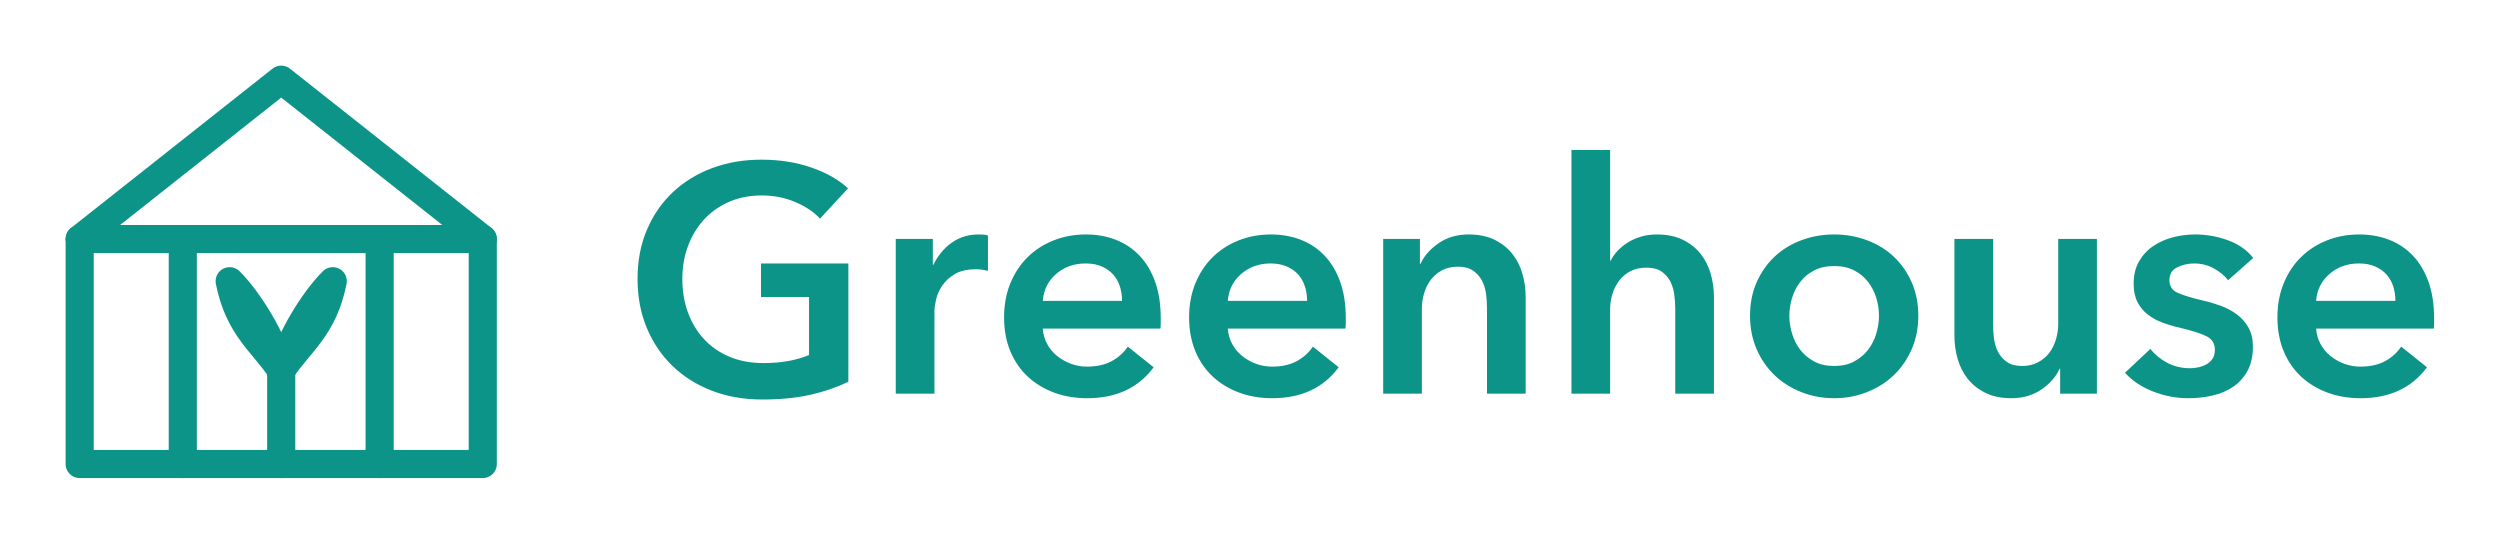
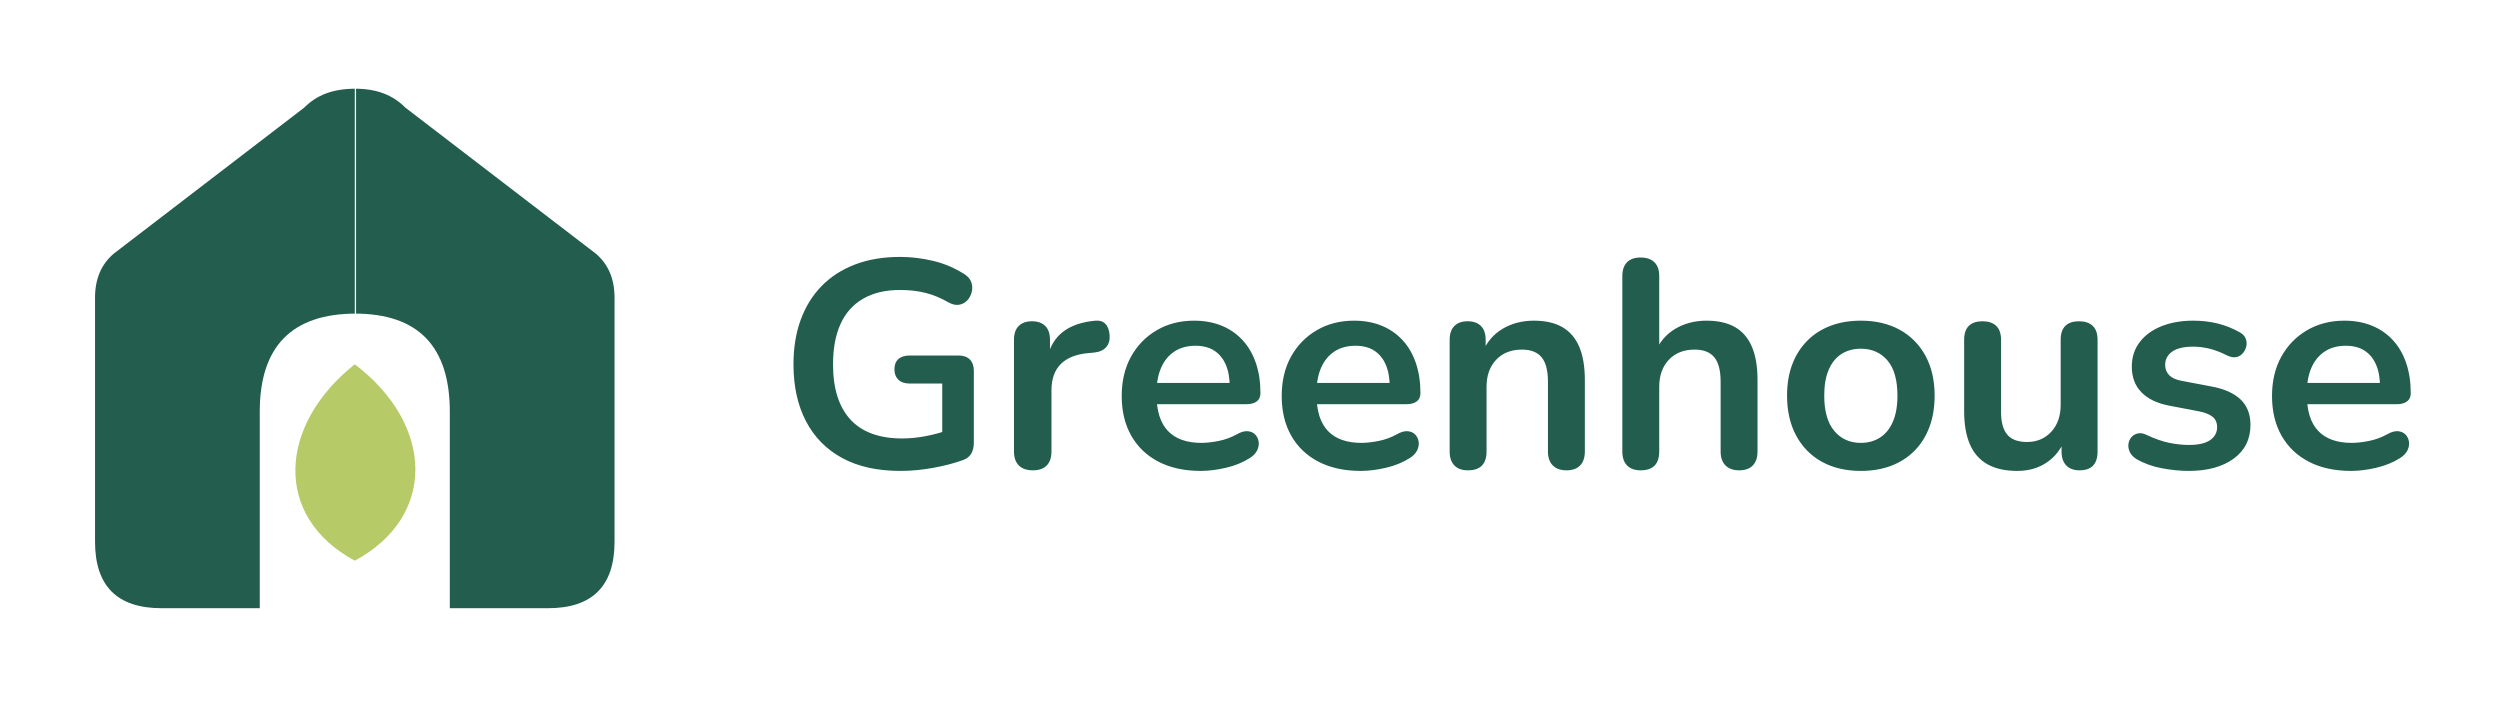
- <svg xmlns="http://www.w3.org/2000/svg" viewBox="5.0 5.0 533.4 116.0" role="img" aria-label="Greenhouse" color="#0D9488">
-   <g fill="none" stroke="currentColor" stroke-width="6" stroke-linecap="round" stroke-linejoin="round">
-     <path d="M22 104 L22 56 L65 22 L108 56 L108 104 Z" />
-     <path d="M22 56 L108 56" />
-     <path d="M44 56 L44 104" />
-     <path d="M86 56 L86 104" />
-     <path d="M65 104 L65 84" />
-     <path d="M65 84 C69 78 74 75 76 65 C72 69 67 77 65 84 Z" />
-     <path d="M65 84 C61 78 56 75 54 65 C58 69 63 77 65 84 Z" />
+ <svg xmlns="http://www.w3.org/2000/svg" viewBox="0 0 347.25 100" role="img" aria-label="Greenhouse">
+   <g transform="translate(0 0) scale(.44)">
+     <path d="M112.4 28C105 28 100 30 96 34L36 80Q30 85 30 94V171Q30 192 51 192H82V130Q82 99 112.4 99Z M112 28C119 28 124 30 128 34L188 80Q194 85 194 94V171Q194 192 173 192H142V130Q142 99 112 99Z" fill="#235D4D" />
+     <path d="M112 177C86 163 88 134 112 115C137 134 138 163 112 177Z" fill="#B6CA68" />
  </g>
-   <g transform="translate(138.00 89.00) scale(0.06878 -0.06878)">
-     <path d="M698 37Q644 11 579.5 -3.5Q515 -18 431 -18Q345 -18 274.0 9.5Q203 37 152.0 86.5Q101 136 72.5 204.5Q44 273 44 356Q44 441 73.5 509.5Q103 578 154.5 626.0Q206 674 276.0 700.0Q346 726 428 726Q513 726 583.5 701.5Q654 677 697 637L610 543Q583 573 534.5 594.0Q486 615 429 615Q373 615 327.5 595.0Q282 575 250.0 540.0Q218 505 200.5 458.0Q183 411 183 356Q183 299 200.5 251.5Q218 204 250.5 169.0Q283 134 329.5 114.5Q376 95 435 95Q516 95 576 120V300H427V404H698ZM845 480H960V400H962Q982 442 1018.0 468.0Q1054 494 1102 494Q1109 494 1117.0 493.5Q1125 493 1131 491V381Q1119 384 1110.5 385.0Q1102 386 1094 386Q1053 386 1028.0 371.0Q1003 356 989.0 335.0Q975 314 970.0 292.0Q965 270 965 257V0H845ZM1547 288Q1547 311 1540.5 332.0Q1534 353 1520.0 369.0Q1506 385 1484.5 394.5Q1463 404 1434 404Q1380 404 1342.5 371.5Q1305 339 1301 288ZM1667 234Q1667 226 1667.0 218.0Q1667 210 1666 202H1301Q1303 176 1314.5 154.5Q1326 133 1345.0 117.5Q1364 102 1388.0 93.0Q1412 84 1438 84Q1483 84 1514.0 100.5Q1545 117 1565 146L1645 82Q1574 -14 1439 -14Q1383 -14 1336.0 3.5Q1289 21 1254.5 53.0Q1220 85 1200.5 131.5Q1181 178 1181 237Q1181 295 1200.5 342.5Q1220 390 1254.0 423.5Q1288 457 1334.5 475.5Q1381 494 1435 494Q1485 494 1527.5 477.5Q1570 461 1601.0 428.5Q1632 396 1649.5 347.5Q1667 299 1667 234ZM2121 288Q2121 311 2114.5 332.0Q2108 353 2094.0 369.0Q2080 385 2058.5 394.5Q2037 404 2008 404Q1954 404 1916.5 371.5Q1879 339 1875 288ZM2241 234Q2241 226 2241.0 218.0Q2241 210 2240 202H1875Q1877 176 1888.5 154.5Q1900 133 1919.0 117.5Q1938 102 1962.0 93.0Q1986 84 2012 84Q2057 84 2088.0 100.5Q2119 117 2139 146L2219 82Q2148 -14 2013 -14Q1957 -14 1910.0 3.5Q1863 21 1828.5 53.0Q1794 85 1774.5 131.5Q1755 178 1755 237Q1755 295 1774.5 342.5Q1794 390 1828.0 423.5Q1862 457 1908.5 475.5Q1955 494 2009 494Q2059 494 2101.5 477.5Q2144 461 2175.0 428.5Q2206 396 2223.5 347.5Q2241 299 2241 234ZM2357 480H2471V403H2473Q2489 439 2528.5 466.5Q2568 494 2622 494Q2669 494 2702.5 477.5Q2736 461 2757.5 434.0Q2779 407 2789.0 372.0Q2799 337 2799 300V0H2679V266Q2679 287 2676.0 310.0Q2673 333 2663.0 351.5Q2653 370 2635.5 382.0Q2618 394 2589 394Q2560 394 2539.0 382.5Q2518 371 2504.5 353.0Q2491 335 2484.0 311.5Q2477 288 2477 264V0H2357ZM3206 494Q3253 494 3286.5 477.5Q3320 461 3341.5 434.0Q3363 407 3373.0 372.0Q3383 337 3383 300V0H3263V264Q3263 285 3260.0 307.5Q3257 330 3247.5 348.5Q3238 367 3220.5 379.0Q3203 391 3174 391Q3145 391 3124.0 380.0Q3103 369 3089.0 350.5Q3075 332 3068.0 309.0Q3061 286 3061 262V0H2941V756H3061V413H3063Q3070 428 3083.5 442.5Q3097 457 3115.0 468.5Q3133 480 3156.0 487.0Q3179 494 3206 494ZM3495 242Q3495 299 3515.5 345.5Q3536 392 3571.0 425.0Q3606 458 3654.0 476.0Q3702 494 3756 494Q3810 494 3858.0 476.0Q3906 458 3941.0 425.0Q3976 392 3996.5 345.5Q4017 299 4017 242Q4017 185 3996.5 138.0Q3976 91 3941.0 57.5Q3906 24 3858.0 5.0Q3810 -14 3756 -14Q3702 -14 3654.0 5.0Q3606 24 3571.0 57.5Q3536 91 3515.5 138.0Q3495 185 3495 242ZM3617 242Q3617 214 3625.5 186.0Q3634 158 3651.0 136.0Q3668 114 3694.0 100.0Q3720 86 3756 86Q3792 86 3818.0 100.0Q3844 114 3861.0 136.0Q3878 158 3886.5 186.0Q3895 214 3895 242Q3895 270 3886.5 297.5Q3878 325 3861.0 347.0Q3844 369 3818.0 382.5Q3792 396 3756 396Q3720 396 3694.0 382.5Q3668 369 3651.0 347.0Q3634 325 3625.5 297.5Q3617 270 3617 242ZM4571 0H4457V77H4455Q4439 41 4399.5 13.5Q4360 -14 4306 -14Q4259 -14 4225.5 2.5Q4192 19 4170.5 46.0Q4149 73 4139.0 108.0Q4129 143 4129 180V480H4249V214Q4249 193 4252.0 170.0Q4255 147 4265.0 128.5Q4275 110 4292.5 98.0Q4310 86 4339 86Q4367 86 4388.5 97.5Q4410 109 4423.5 127.0Q4437 145 4444.0 168.5Q4451 192 4451 216V480H4571ZM4978 352Q4962 373 4934.0 388.5Q4906 404 4873 404Q4844 404 4820.0 392.0Q4796 380 4796 352Q4796 324 4822.5 312.5Q4849 301 4900 289Q4927 283 4954.5 273.0Q4982 263 5004.5 246.5Q5027 230 5041.0 205.5Q5055 181 5055 146Q5055 102 5038.5 71.5Q5022 41 4994.5 22.0Q4967 3 4930.5 -5.5Q4894 -14 4855 -14Q4799 -14 4746.0 6.5Q4693 27 4658 65L4737 139Q4757 113 4789.0 96.0Q4821 79 4860 79Q4873 79 4886.5 82.0Q4900 85 4911.5 91.5Q4923 98 4930.0 109.0Q4937 120 4937 136Q4937 166 4909.5 179.0Q4882 192 4827 205Q4800 211 4774.5 220.5Q4749 230 4729.0 245.5Q4709 261 4697.0 284.0Q4685 307 4685 341Q4685 381 4701.5 410.0Q4718 439 4745.0 457.5Q4772 476 4806.0 485.0Q4840 494 4876 494Q4928 494 4977.5 476.0Q5027 458 5056 421ZM5497 288Q5497 311 5490.5 332.0Q5484 353 5470.0 369.0Q5456 385 5434.5 394.5Q5413 404 5384 404Q5330 404 5292.5 371.5Q5255 339 5251 288ZM5617 234Q5617 226 5617.0 218.0Q5617 210 5616 202H5251Q5253 176 5264.5 154.5Q5276 133 5295.0 117.5Q5314 102 5338.0 93.0Q5362 84 5388 84Q5433 84 5464.0 100.5Q5495 117 5515 146L5595 82Q5524 -14 5389 -14Q5333 -14 5286.0 3.5Q5239 21 5204.5 53.0Q5170 85 5150.5 131.5Q5131 178 5131 237Q5131 295 5150.5 342.5Q5170 390 5204.0 423.5Q5238 457 5284.5 475.5Q5331 494 5385 494Q5435 494 5477.5 477.5Q5520 461 5551.0 428.5Q5582 396 5599.5 347.5Q5617 299 5617 234Z" fill="currentColor" />
-   </g>
+   <path transform="translate(108 65) scale(0.041 -0.041)" fill="#235D4D" d="M416 -10Q299 -10 218.5 34.0Q138 78 96.0 159.0Q54 240 54 351Q54 435 78.5 502.0Q103 569 149.5 616.5Q196 664 263.0 689.5Q330 715 415 715Q471 715 527.5 701.5Q584 688 634 656Q651 645 656.5 629.0Q662 613 658.0 596.5Q654 580 643.0 568.0Q632 556 615.5 553.0Q599 550 579 561Q541 583 502.0 593.0Q463 603 415 603Q341 603 290.0 573.5Q239 544 213.5 488.0Q188 432 188 351Q188 228 247.0 164.0Q306 100 422 100Q462 100 503.0 108.0Q544 116 583 130L558 73V286H448Q423 286 409.5 299.0Q396 312 396 334Q396 357 409.5 369.0Q423 381 448 381H613Q638 381 651.5 367.5Q665 354 665 329V86Q665 64 656.5 49.0Q648 34 629 27Q585 11 528.0 0.5Q471 -10 416 -10ZM865 -8Q834 -8 817.5 8.5Q801 25 801 56V434Q801 465 817.0 481.0Q833 497 862 497Q891 497 907.0 481.0Q923 465 923 434V371H913Q927 431 968.0 462.0Q1009 493 1077 499Q1098 501 1110.5 488.5Q1123 476 1125 450Q1127 425 1113.5 409.5Q1100 394 1073 391L1051 389Q990 383 959.0 351.5Q928 320 928 263V56Q928 25 912.0 8.5Q896 -8 865 -8ZM1434 -10Q1351 -10 1291.0 21.0Q1231 52 1198.5 109.0Q1166 166 1166 244Q1166 320 1197.5 377.0Q1229 434 1284.5 466.5Q1340 499 1411 499Q1463 499 1504.5 482.0Q1546 465 1575.5 433.0Q1605 401 1620.5 355.5Q1636 310 1636 253Q1636 235 1623.5 225.5Q1611 216 1588 216H1267V288H1548L1532 273Q1532 319 1518.5 350.0Q1505 381 1479.5 397.5Q1454 414 1416 414Q1374 414 1344.5 394.5Q1315 375 1299.5 339.5Q1284 304 1284 255V248Q1284 166 1322.5 125.5Q1361 85 1436 85Q1462 85 1494.5 91.5Q1527 98 1556 114Q1577 126 1593.0 124.5Q1609 123 1618.5 113.0Q1628 103 1630.0 88.5Q1632 74 1624.5 59.0Q1617 44 1599 33Q1564 11 1518.5 0.5Q1473 -10 1434 -10ZM1976 -10Q1893 -10 1833.0 21.0Q1773 52 1740.5 109.0Q1708 166 1708 244Q1708 320 1739.5 377.0Q1771 434 1826.5 466.5Q1882 499 1953 499Q2005 499 2046.5 482.0Q2088 465 2117.5 433.0Q2147 401 2162.5 355.5Q2178 310 2178 253Q2178 235 2165.5 225.5Q2153 216 2130 216H1809V288H2090L2074 273Q2074 319 2060.5 350.0Q2047 381 2021.5 397.5Q1996 414 1958 414Q1916 414 1886.5 394.5Q1857 375 1841.5 339.5Q1826 304 1826 255V248Q1826 166 1864.5 125.5Q1903 85 1978 85Q2004 85 2036.5 91.5Q2069 98 2098 114Q2119 126 2135.0 124.5Q2151 123 2160.5 113.0Q2170 103 2172.0 88.5Q2174 74 2166.5 59.0Q2159 44 2141 33Q2106 11 2060.5 0.5Q2015 -10 1976 -10ZM2339 -8Q2309 -8 2293.0 8.5Q2277 25 2277 56V434Q2277 465 2293.0 481.0Q2309 497 2338 497Q2367 497 2383.0 481.0Q2399 465 2399 434V366L2388 391Q2410 444 2456.5 471.5Q2503 499 2562 499Q2621 499 2659.0 477.0Q2697 455 2716.0 410.5Q2735 366 2735 298V56Q2735 25 2719.0 8.5Q2703 -8 2673 -8Q2643 -8 2626.5 8.5Q2610 25 2610 56V292Q2610 349 2588.5 375.0Q2567 401 2522 401Q2467 401 2434.5 366.5Q2402 332 2402 275V56Q2402 -8 2339 -8ZM2924 -8Q2894 -8 2878.0 8.5Q2862 25 2862 56V650Q2862 681 2878.0 697.0Q2894 713 2924 713Q2954 713 2970.5 697.0Q2987 681 2987 650V391H2973Q2995 444 3041.5 471.5Q3088 499 3147 499Q3206 499 3244.0 477.0Q3282 455 3301.0 410.5Q3320 366 3320 298V56Q3320 25 3304.0 8.5Q3288 -8 3258 -8Q3228 -8 3211.5 8.5Q3195 25 3195 56V292Q3195 349 3173.5 375.0Q3152 401 3107 401Q3052 401 3019.5 366.5Q2987 332 2987 275V56Q2987 -8 2924 -8ZM3670 -10Q3594 -10 3538.0 21.0Q3482 52 3451.0 109.5Q3420 167 3420 245Q3420 304 3437.5 350.5Q3455 397 3488.0 430.5Q3521 464 3567.0 481.5Q3613 499 3670 499Q3746 499 3802.0 468.0Q3858 437 3889.0 380.0Q3920 323 3920 245Q3920 186 3902.5 139.0Q3885 92 3852.0 58.5Q3819 25 3773.0 7.5Q3727 -10 3670 -10ZM3670 85Q3707 85 3735.0 103.0Q3763 121 3778.5 156.5Q3794 192 3794 245Q3794 325 3760.0 364.5Q3726 404 3670 404Q3633 404 3605.0 386.5Q3577 369 3561.5 333.5Q3546 298 3546 245Q3546 166 3580.0 125.5Q3614 85 3670 85ZM4200 -10Q4139 -10 4099.0 12.5Q4059 35 4039.5 80.0Q4020 125 4020 192V434Q4020 466 4036.0 481.5Q4052 497 4082 497Q4112 497 4128.5 481.5Q4145 466 4145 434V190Q4145 138 4166.0 113.0Q4187 88 4233 88Q4283 88 4315.0 122.5Q4347 157 4347 214V434Q4347 466 4363.0 481.5Q4379 497 4409 497Q4439 497 4455.5 481.5Q4472 466 4472 434V56Q4472 -8 4411 -8Q4382 -8 4366.0 8.5Q4350 25 4350 56V132L4364 102Q4343 48 4300.5 19.0Q4258 -10 4200 -10ZM4781 -10Q4738 -10 4690.0 -1.0Q4642 8 4604 30Q4588 40 4581.5 53.5Q4575 67 4576.5 80.5Q4578 94 4586.5 104.0Q4595 114 4608.5 117.0Q4622 120 4638 112Q4678 93 4713.0 85.5Q4748 78 4782 78Q4830 78 4853.5 94.5Q4877 111 4877 138Q4877 161 4861.5 173.5Q4846 186 4815 192L4715 211Q4653 223 4620.5 256.5Q4588 290 4588 343Q4588 391 4614.5 426.0Q4641 461 4688.0 480.0Q4735 499 4796 499Q4840 499 4878.5 489.5Q4917 480 4953 460Q4968 452 4973.5 439.0Q4979 426 4976.0 412.5Q4973 399 4964.0 388.5Q4955 378 4941.5 375.5Q4928 373 4911 381Q4880 397 4851.5 404.0Q4823 411 4797 411Q4748 411 4724.5 394.0Q4701 377 4701 349Q4701 328 4715.0 314.0Q4729 300 4758 295L4858 276Q4923 264 4956.5 232.0Q4990 200 4990 146Q4990 73 4933.0 31.5Q4876 -10 4781 -10ZM5331 -10Q5248 -10 5188.0 21.0Q5128 52 5095.5 109.0Q5063 166 5063 244Q5063 320 5094.5 377.0Q5126 434 5181.5 466.5Q5237 499 5308 499Q5360 499 5401.5 482.0Q5443 465 5472.5 433.0Q5502 401 5517.5 355.5Q5533 310 5533 253Q5533 235 5520.5 225.5Q5508 216 5485 216H5164V288H5445L5429 273Q5429 319 5415.5 350.0Q5402 381 5376.5 397.5Q5351 414 5313 414Q5271 414 5241.5 394.5Q5212 375 5196.5 339.5Q5181 304 5181 255V248Q5181 166 5219.5 125.5Q5258 85 5333 85Q5359 85 5391.5 91.5Q5424 98 5453 114Q5474 126 5490.0 124.5Q5506 123 5515.5 113.0Q5525 103 5527.0 88.5Q5529 74 5521.5 59.0Q5514 44 5496 33Q5461 11 5415.5 0.5Q5370 -10 5331 -10Z" />
</svg>
